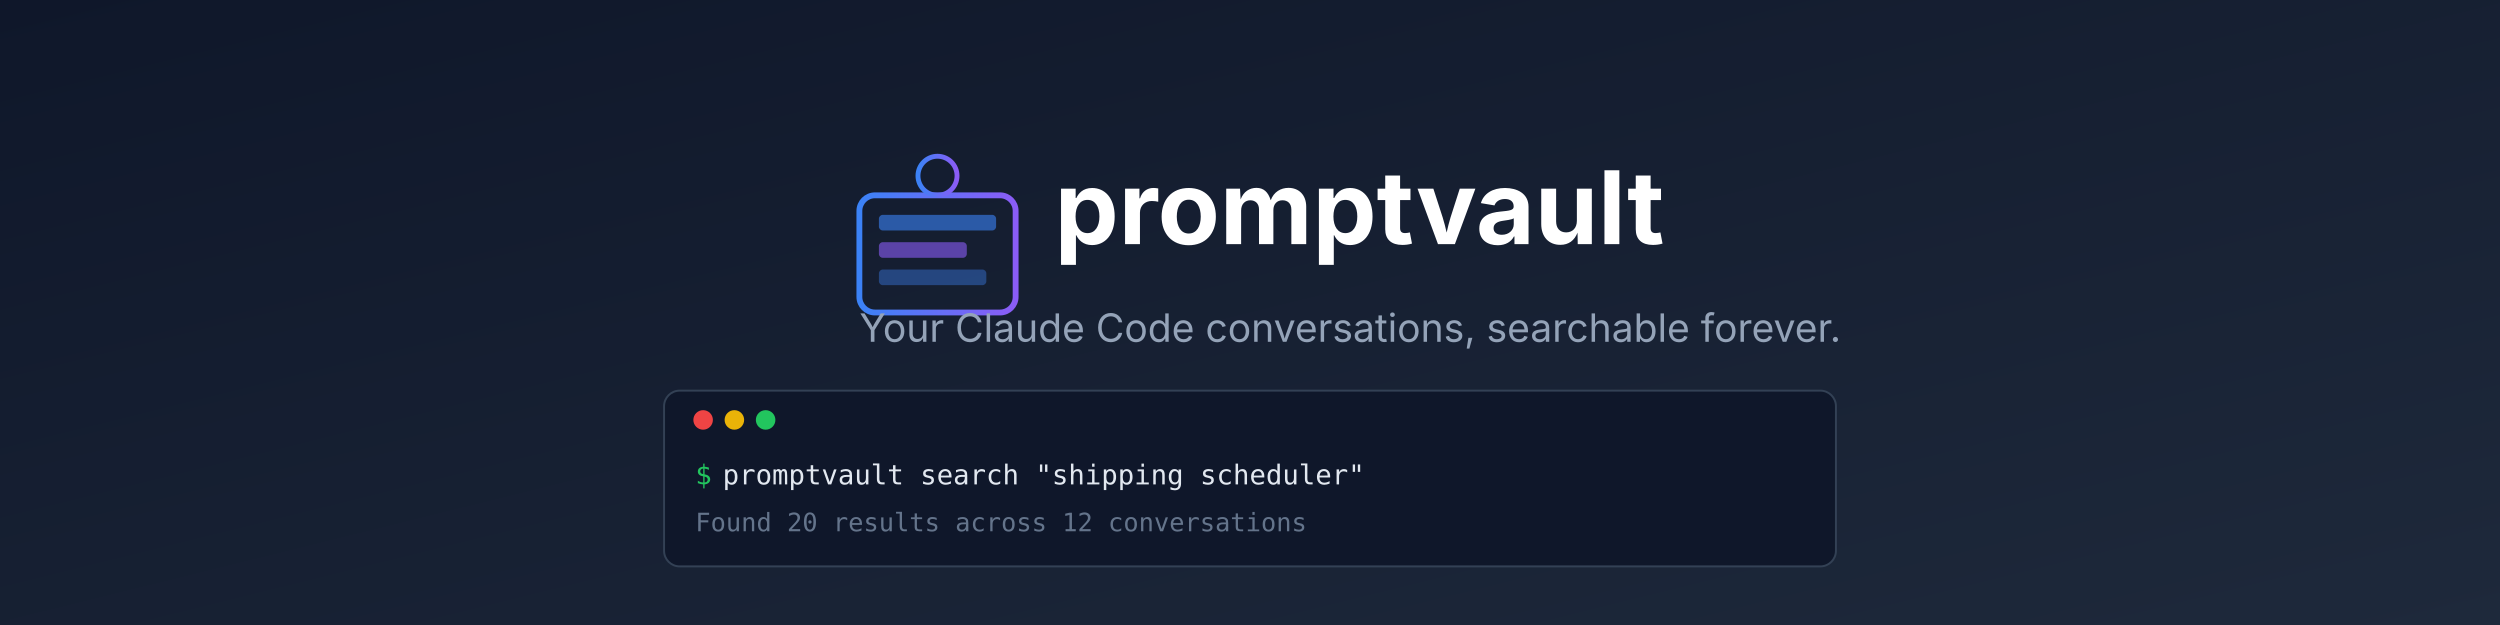
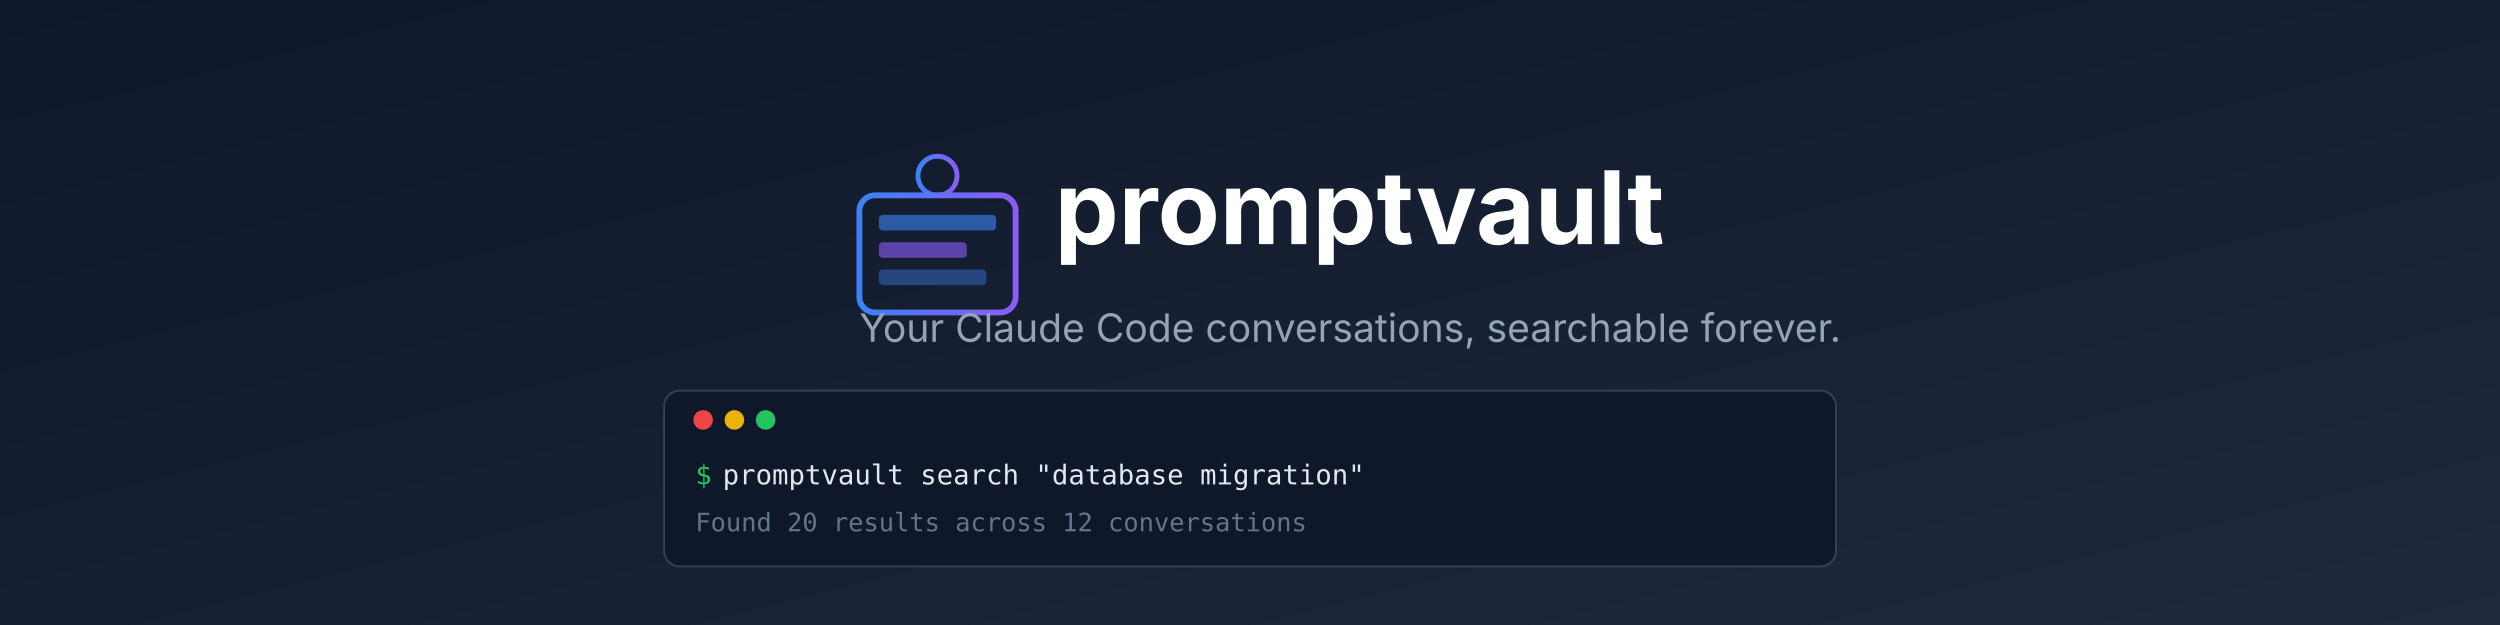
<svg xmlns="http://www.w3.org/2000/svg" width="1280" height="320" viewBox="0 0 1280 320">
  <defs>
    <linearGradient id="bg" x1="0%" y1="0%" x2="100%" y2="100%">
      <stop offset="0%" style="stop-color:#0f172a" />
      <stop offset="100%" style="stop-color:#1e293b" />
    </linearGradient>
    <linearGradient id="accent" x1="0%" y1="0%" x2="100%" y2="0%">
      <stop offset="0%" style="stop-color:#3b82f6" />
      <stop offset="100%" style="stop-color:#8b5cf6" />
    </linearGradient>
  </defs>
  <rect width="1280" height="320" fill="url(#bg)" rx="0" />
  <g transform="translate(440, 80)">
    <rect x="0" y="20" width="80" height="60" rx="8" fill="none" stroke="url(#accent)" stroke-width="3" />
    <rect x="10" y="30" width="60" height="8" rx="2" fill="#3b82f6" opacity="0.6" />
    <rect x="10" y="44" width="45" height="8" rx="2" fill="#8b5cf6" opacity="0.6" />
    <rect x="10" y="58" width="55" height="8" rx="2" fill="#3b82f6" opacity="0.4" />
    <circle cx="40" cy="10" r="10" fill="none" stroke="url(#accent)" stroke-width="2.5" />
    <line x1="40" y1="10" x2="40" y2="20" stroke="url(#accent)" stroke-width="2.5" />
  </g>
  <text x="540" y="125" font-family="system-ui, -apple-system, sans-serif" font-size="52" font-weight="700" fill="white">promptvault</text>
  <text x="440" y="175" font-family="system-ui, -apple-system, sans-serif" font-size="20" fill="#94a3b8">Your Claude Code conversations, searchable forever.</text>
  <g transform="translate(340, 200)">
    <rect width="600" height="90" rx="8" fill="#0f172a" stroke="#334155" stroke-width="1" />
    <circle cx="20" cy="15" r="5" fill="#ef4444" />
    <circle cx="36" cy="15" r="5" fill="#eab308" />
    <circle cx="52" cy="15" r="5" fill="#22c55e" />
    <text x="16" y="48" font-family="monospace" font-size="14" fill="#22c55e">$</text>
-     <text x="30" y="48" font-family="monospace" font-size="14" fill="#e2e8f0">promptvault search "shipping scheduler"</text>
+     <text x="30" y="48" font-family="monospace" font-size="14" fill="#e2e8f0">promptvault search "database migration"</text>
    <text x="16" y="72" font-family="monospace" font-size="13" fill="#64748b">Found 20 results across 12 conversations</text>
  </g>
</svg>
